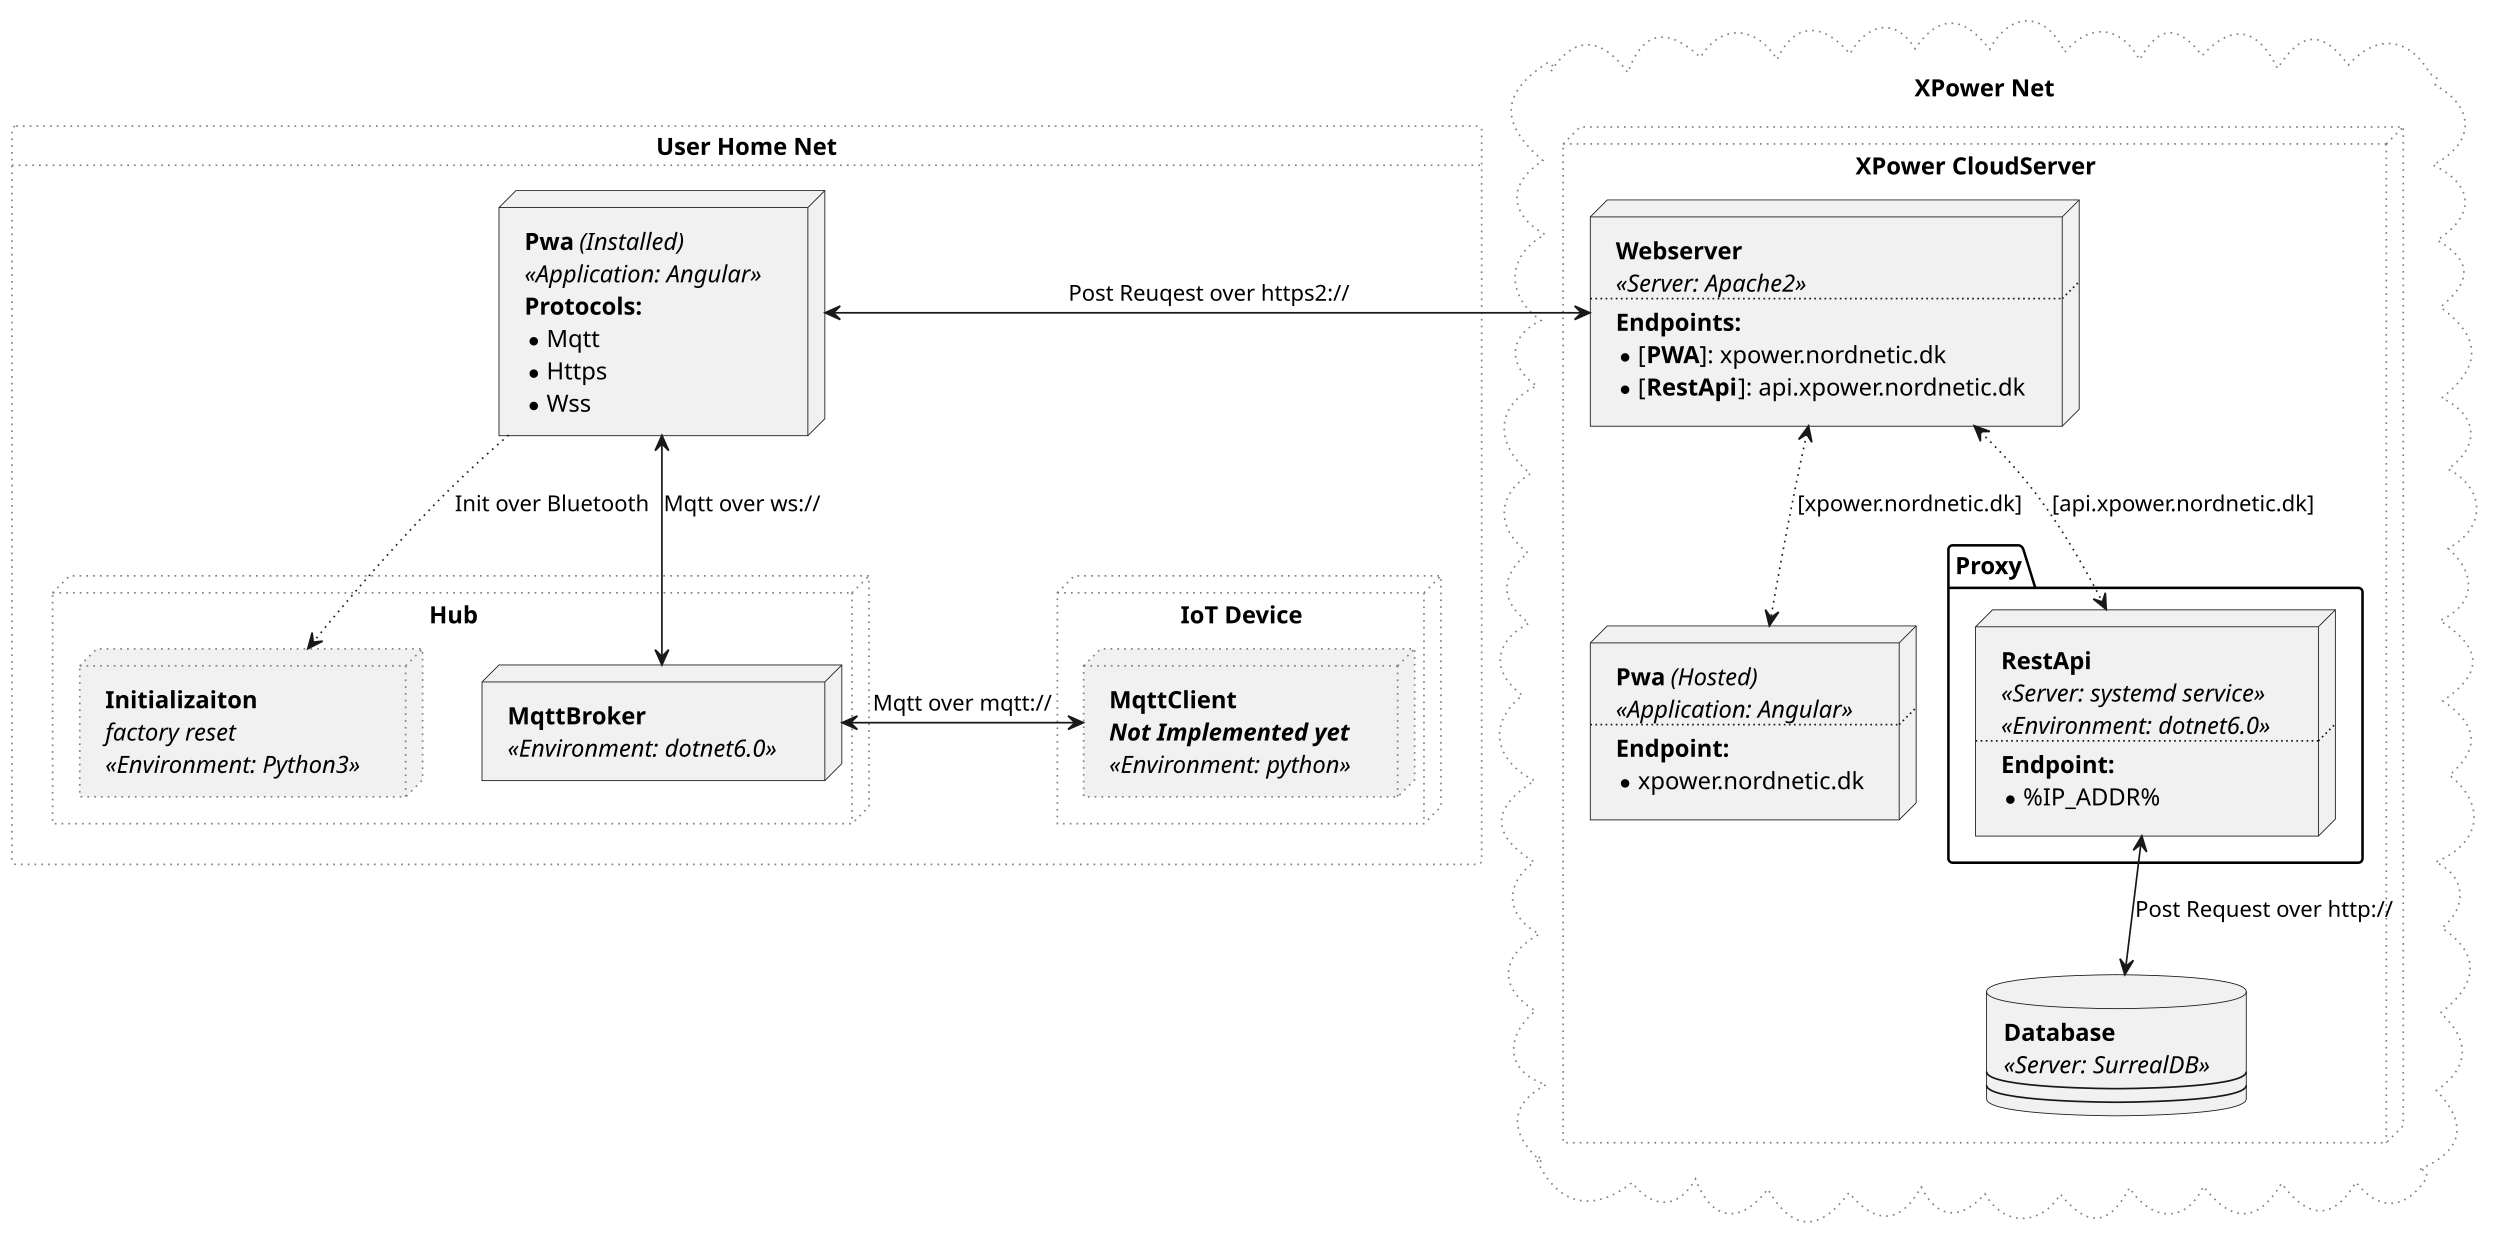
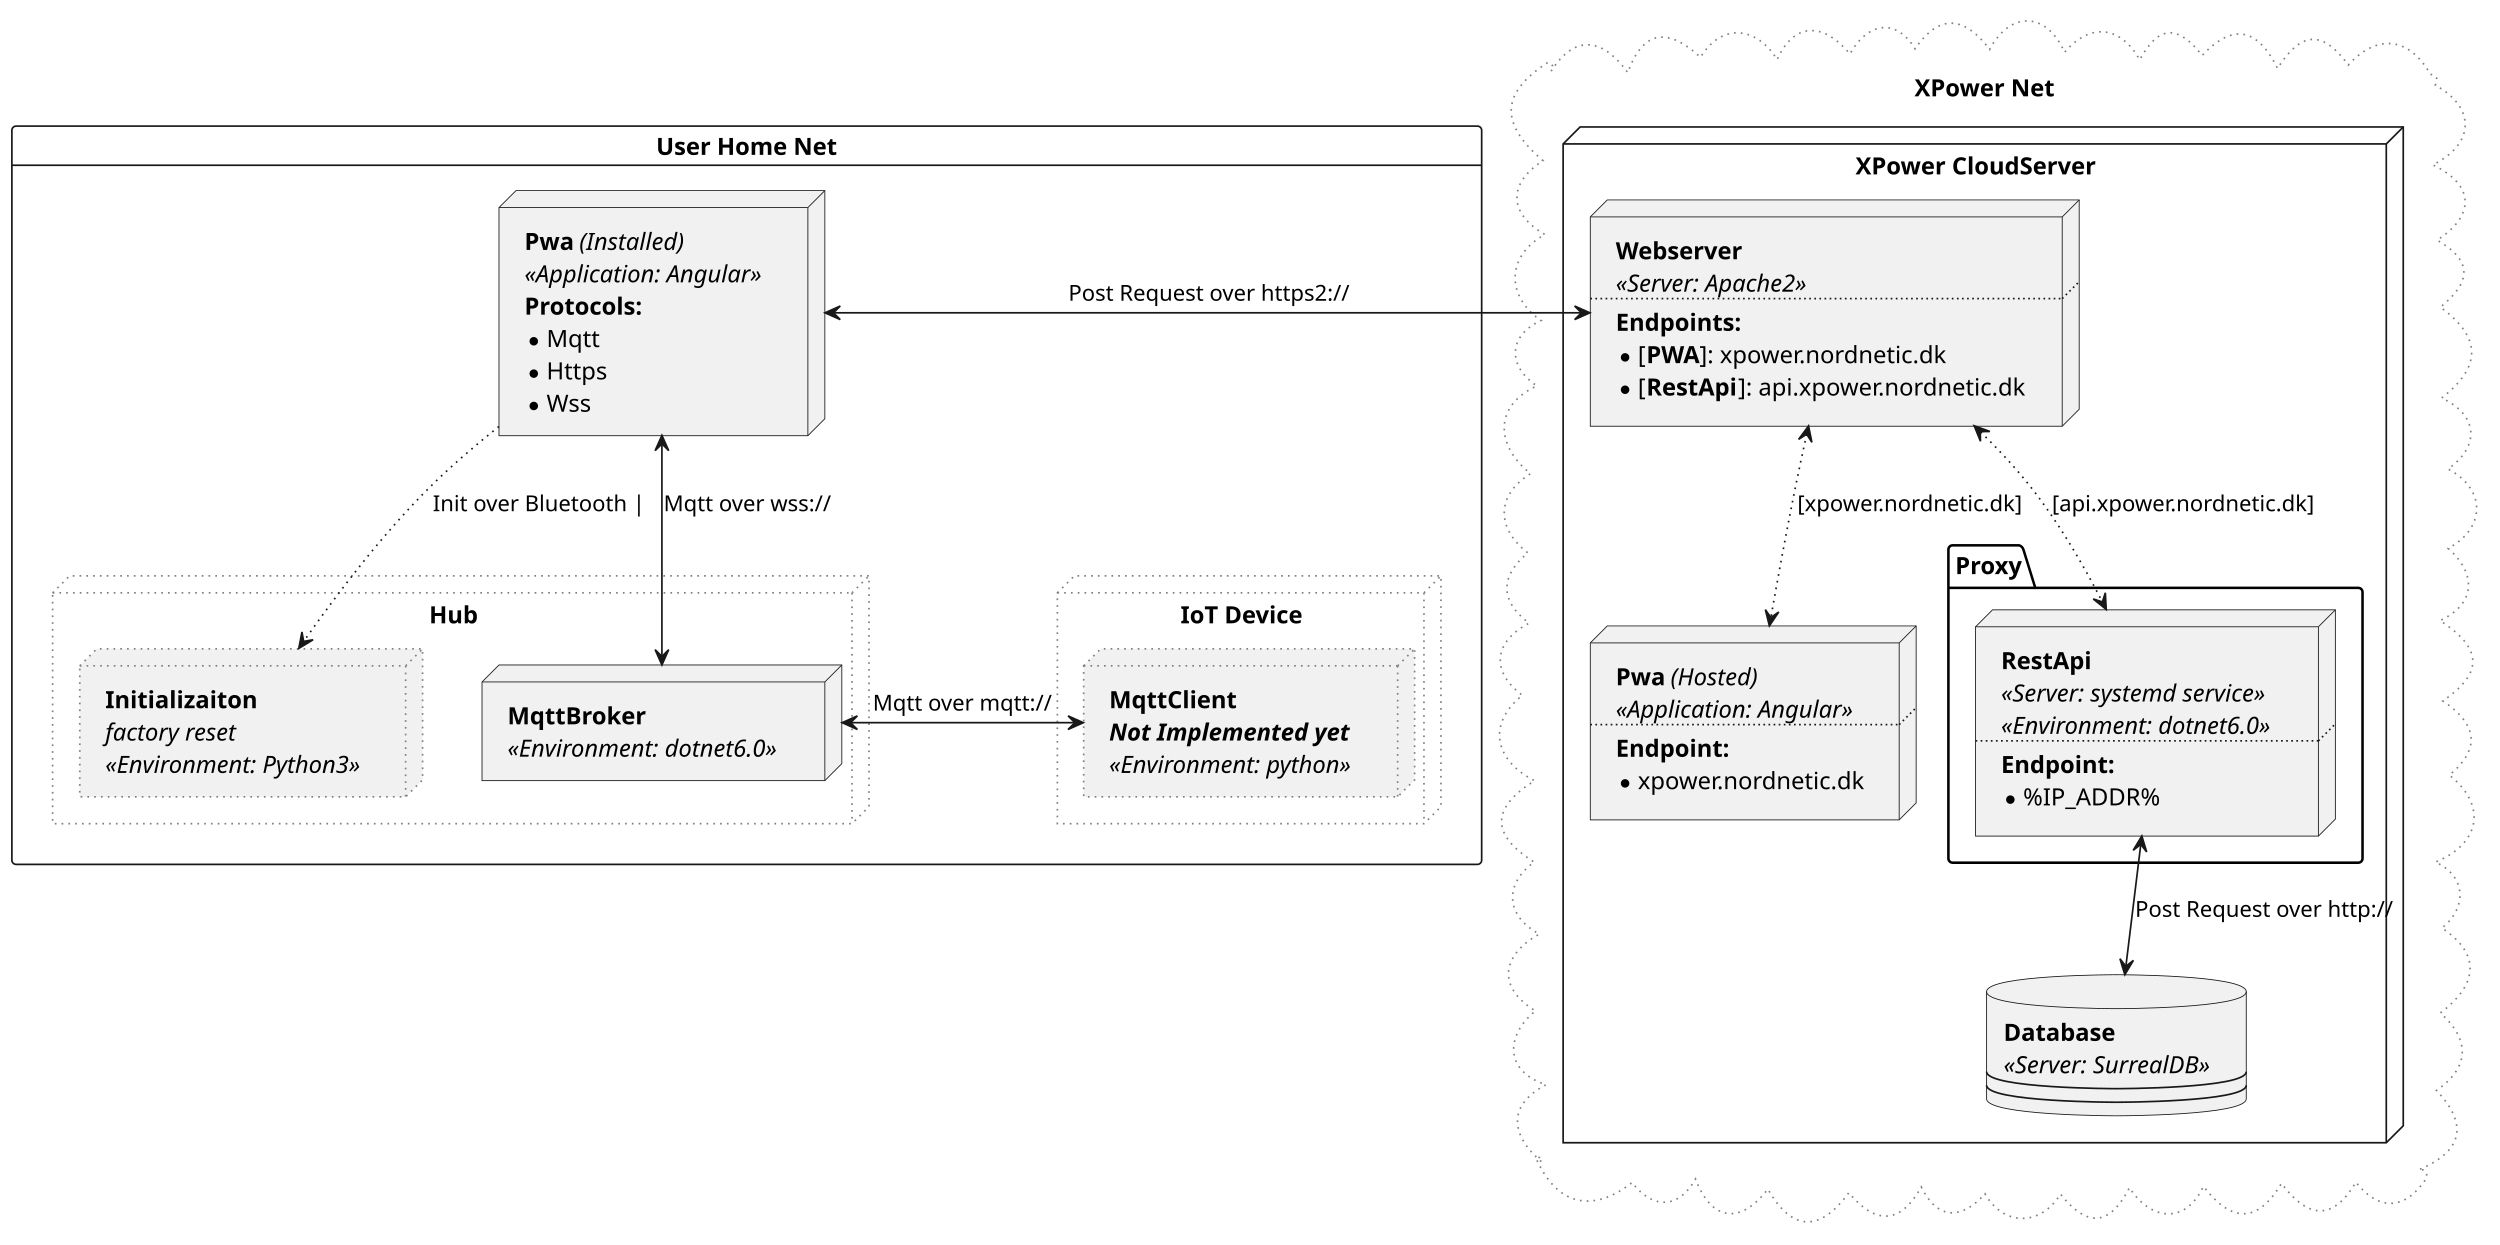
<svg xmlns="http://www.w3.org/2000/svg" contentStyleType="text/css" height="733px" preserveAspectRatio="none" style="width:1473px;height:733px;background:#FFFFFF;" version="1.1" viewBox="0 0 1473 733" width="1473px" zoomAndPan="magnify">
  <defs />
  <g>
    <g id="cluster_XPower Net">
      <path d="M913.914,41.933 C928.716,18.828 945.097,23.455 959.107,42.776 C968.418,16.586 983.507,16.701 1001.92,33.767 C1014.768,12.74 1035.453,16.035 1047.084,35.136 C1057.957,11.143 1075.875,14.533 1089.961,31.796 C1099.304,14.884 1116.089,8.818 1128.355,28.75 C1143.111,7.211 1157.882,10.035 1172.303,29.111 C1184.619,6 1205.967,6.977 1216.452,30.832 C1231.585,13.146 1249.354,15.066 1260.725,35.232 C1272.113,14.285 1283.406,14.655 1297.5,32.678 C1316.406,12.712 1330.424,17.276 1341.941,40.314 C1355.473,18.816 1367.991,16.95 1383.622,38.271 C1400.645,19.555 1419.63,21.811 1432,43.801 C1435.81,44.164 1436.925,47.132 1434.861,50.144 C1459.371,63.841 1457.867,84.941 1433.427,97.144 C1458.204,109.02 1458.501,126.868 1435.996,141.483 C1457.714,154.064 1455.571,166.5 1437.909,180.988 C1462.285,198.853 1462.324,216.006 1438.624,234.515 C1460.071,244.413 1461.615,262.773 1442.383,276.328 C1464.947,288.168 1464.75,311.172 1442.48,323.105 C1458.79,337.535 1459.546,355.526 1437.673,365.643 C1461.589,381.271 1464.621,395.64 1439.321,412.981 C1458.557,426.087 1462.826,440.168 1443.21,456.728 C1466.104,474.984 1460.822,497.555 1434.938,507.931 C1453.489,516.323 1453.62,535.076 1438.795,546.781 C1463.381,563.244 1458.567,581.171 1437.897,596.822 C1455.442,612.602 1455.405,628.668 1435.564,642.541 C1455.267,663.26 1450.262,678.741 1425,689.302 C1429.039,688.65 1430.259,690.51 1429.668,694.238 C1417.549,712.674 1402.194,714.331 1388.066,696.544 C1374.036,720.622 1359.002,717.191 1344.263,697.25 C1329.687,721.584 1314.566,720.071 1298.247,699.016 C1287.216,722.518 1266.472,718.405 1254.694,699.788 C1242.847,722.699 1229.85,723.424 1214.038,703.557 C1202.553,722.328 1180.867,723.062 1169.537,703.377 C1155.905,718.664 1141.897,719.274 1131.998,699.393 C1119.671,721.619 1104.936,721.678 1089.364,702.756 C1072.509,725.723 1056.259,726.263 1041.588,700.609 C1025.664,721.685 1008.491,719.837 999.009,694.676 C988.931,712.601 973.6,712.565 961.65,696.75 C937.844,715.457 917.005,709.863 905,682.302 C907.272,681.394 908.326,682.192 908.348,684.584 C890.746,669.689 887.06,651.602 910.988,639.118 C886.016,631.175 887.136,609.717 904.718,595.638 C881.227,581.398 885.228,562.345 906.958,550.341 C887.342,539.957 885.781,521.019 903.934,507.941 C877.976,491.653 878.593,475.964 904.202,459.963 C881.606,448.86 875.111,427.148 897,409.674 C877.681,395.33 880.483,377.842 900.919,367.163 C883.494,354.027 883.779,339.47 900.194,325.741 C881.704,311.563 881.145,291.883 901.805,279.055 C881.931,263.477 879.069,239.606 905.517,227.353 C888.274,215.911 888.224,197.918 907.986,188.849 C886.982,174.444 887.519,150.593 910.284,138.172 C888.693,125.928 888.264,108.059 909.106,94.667 C884.253,73.337 883.177,55.446 912,36.801 C915.095,37.514 915.529,39.463 913.914,41.933 " fill="none" style="stroke:#808080;stroke-width:1.0;stroke-dasharray:1.0,3.0;" />
      <text fill="#000000" font-family="sans-serif" font-size="14" font-weight="bold" lengthAdjust="spacing" textLength="80.938" x="1128.031" y="56.767">XPower Net</text>
    </g>
    <g id="cluster_XPower CloudServer">
-       <polygon fill="none" points="921,84.802,931,74.802,1416,74.802,1416,663.302,1406,673.302,921,673.302,921,84.802" style="stroke:#808080;stroke-width:1.0;stroke-dasharray:1.0,3.0;" />
-       <line style="stroke:#808080;stroke-width:1.0;stroke-dasharray:1.0,3.0;" x1="1406" x2="1416" y1="84.802" y2="74.802" />
-       <line style="stroke:#808080;stroke-width:1.0;stroke-dasharray:1.0,3.0;" x1="921" x2="1406" y1="84.802" y2="84.802" />
-       <line style="stroke:#808080;stroke-width:1.0;stroke-dasharray:1.0,3.0;" x1="1406" x2="1406" y1="84.802" y2="673.302" />
+       <polygon fill="none" points="921,84.802,931,74.802,1416,74.802,1416,663.302,1406,673.302,921,673.302,921,84.802" style="stroke:#181818;stroke-width:1.0;" />
+       <line style="stroke:#181818;stroke-width:1.0;" x1="1406" x2="1416" y1="84.802" y2="74.802" />
+       <line style="stroke:#181818;stroke-width:1.0;" x1="921" x2="1406" y1="84.802" y2="84.802" />
+       <line style="stroke:#181818;stroke-width:1.0;" x1="1406" x2="1406" y1="84.802" y2="673.302" />
      <text fill="#000000" font-family="sans-serif" font-size="14" font-weight="bold" lengthAdjust="spacing" textLength="142.438" x="1093.281" y="102.767">XPower CloudServer</text>
    </g>
    <g id="cluster_Proxy">
      <path d="M1150.5,321.301 L1189.688,321.301 A3.75,3.75 0 0 1 1192.188,323.801 L1199.188,346.369 L1389.5,346.369 A2.5,2.5 0 0 1 1392,348.869 L1392,505.801 A2.5,2.5 0 0 1 1389.5,508.301 L1150.5,508.301 A2.5,2.5 0 0 1 1148,505.801 L1148,323.801 A2.5,2.5 0 0 1 1150.5,321.301 " fill="none" style="stroke:#000000;stroke-width:1.5;" />
      <line style="stroke:#000000;stroke-width:1.5;" x1="1148" x2="1199.188" y1="346.369" y2="346.369" />
      <text fill="#000000" font-family="sans-serif" font-size="14" font-weight="bold" lengthAdjust="spacing" textLength="38.188" x="1152" y="338.267">Proxy</text>
    </g>
    <g id="cluster_User Home Net">
-       <rect fill="none" height="435" rx="2.5" ry="2.5" style="stroke:#808080;stroke-width:1.0;stroke-dasharray:1.0,3.0;" width="866" x="7" y="74.302" />
-       <line style="stroke:#808080;stroke-width:1.0;stroke-dasharray:1.0,3.0;" x1="7" x2="873" y1="97.369" y2="97.369" />
+       <rect fill="none" height="435" rx="2.5" ry="2.5" style="stroke:#181818;stroke-width:1.0;" width="866" x="7" y="74.302" />
+       <line style="stroke:#181818;stroke-width:1.0;" x1="7" x2="873" y1="97.369" y2="97.369" />
      <text fill="#000000" font-family="sans-serif" font-size="14" font-weight="bold" lengthAdjust="spacing" textLength="106.812" x="386.594" y="91.267">User Home Net</text>
    </g>
    <g id="cluster_Hub">
      <polygon fill="none" points="31,349.301,41,339.301,512,339.301,512,475.301,502,485.301,31,485.301,31,349.301" style="stroke:#808080;stroke-width:1.0;stroke-dasharray:1.0,3.0;" />
      <line style="stroke:#808080;stroke-width:1.0;stroke-dasharray:1.0,3.0;" x1="502" x2="512" y1="349.301" y2="339.301" />
      <line style="stroke:#808080;stroke-width:1.0;stroke-dasharray:1.0,3.0;" x1="31" x2="502" y1="349.301" y2="349.301" />
      <line style="stroke:#808080;stroke-width:1.0;stroke-dasharray:1.0,3.0;" x1="502" x2="502" y1="349.301" y2="485.301" />
      <text fill="#000000" font-family="sans-serif" font-size="14" font-weight="bold" lengthAdjust="spacing" textLength="29.312" x="252.844" y="367.267">Hub</text>
    </g>
    <g id="cluster_iot">
      <polygon fill="none" points="623,349.301,633,339.301,849,339.301,849,475.301,839,485.301,623,485.301,623,349.301" style="stroke:#808080;stroke-width:1.0;stroke-dasharray:1.0,3.0;" />
      <line style="stroke:#808080;stroke-width:1.0;stroke-dasharray:1.0,3.0;" x1="839" x2="849" y1="349.301" y2="339.301" />
      <line style="stroke:#808080;stroke-width:1.0;stroke-dasharray:1.0,3.0;" x1="623" x2="839" y1="349.301" y2="349.301" />
      <line style="stroke:#808080;stroke-width:1.0;stroke-dasharray:1.0,3.0;" x1="839" x2="839" y1="349.301" y2="485.301" />
      <text fill="#000000" font-family="sans-serif" font-size="14" font-weight="bold" lengthAdjust="spacing" textLength="72.938" x="695.531" y="367.267">IoT Device</text>
    </g>
    <g id="elem_apache2">
      <polygon fill="#F1F1F1" points="937,127.802,947,117.802,1225.062,117.802,1225.062,241.141,1215.062,251.141,937,251.141,937,127.802" style="stroke:#181818;stroke-width:0.5;" />
      <line style="stroke:#181818;stroke-width:0.5;" x1="1215.062" x2="1225.062" y1="127.802" y2="117.802" />
      <line style="stroke:#181818;stroke-width:0.5;" x1="937" x2="1215.062" y1="127.802" y2="127.802" />
      <line style="stroke:#181818;stroke-width:0.5;" x1="1215.062" x2="1215.062" y1="127.802" y2="251.141" />
      <text fill="#000000" font-family="sans-serif" font-size="14" font-weight="bold" lengthAdjust="spacing" textLength="75.938" x="952" y="152.767">Webserver</text>
      <text fill="#000000" font-family="sans-serif" font-size="14" font-style="italic" lengthAdjust="spacing" textLength="123" x="952" y="171.835">«Server: Apache2»</text>
      <line style="stroke:#181818;stroke-width:1.0;stroke-dasharray:1.0,2.0;" x1="937" x2="1215.062" y1="175.937" y2="175.937" />
      <line style="stroke:#181818;stroke-width:1.0;stroke-dasharray:1.0,2.0;" x1="1215.062" x2="1225.062" y1="175.937" y2="165.937" />
      <text fill="#000000" font-family="sans-serif" font-size="14" font-weight="bold" lengthAdjust="spacing" textLength="76.375" x="952" y="194.903">Endpoints:</text>
      <ellipse cx="957.5" cy="210.573" fill="#000000" rx="2.5" ry="2.5" style="stroke:#000000;stroke-width:0.0;" />
      <text fill="#000000" font-family="sans-serif" font-size="14" lengthAdjust="spacing" textLength="5" x="965" y="213.971">[</text>
      <text fill="#000000" font-family="sans-serif" font-size="14" font-weight="bold" lengthAdjust="spacing" textLength="31.312" x="970" y="213.971">PWA</text>
      <text fill="#000000" font-family="sans-serif" font-size="14" lengthAdjust="spacing" textLength="151" x="1001.312" y="213.971">]: xpower.nordnetic.dk</text>
      <ellipse cx="957.5" cy="229.641" fill="#000000" rx="2.5" ry="2.5" style="stroke:#000000;stroke-width:0.0;" />
      <text fill="#000000" font-family="sans-serif" font-size="14" lengthAdjust="spacing" textLength="5" x="965" y="233.039">[</text>
      <text fill="#000000" font-family="sans-serif" font-size="14" font-weight="bold" lengthAdjust="spacing" textLength="54.062" x="970" y="233.039">RestApi</text>
      <text fill="#000000" font-family="sans-serif" font-size="14" lengthAdjust="spacing" textLength="176" x="1024.062" y="233.039">]: api.xpower.nordnetic.dk</text>
    </g>
    <g id="elem_pwa">
      <polygon fill="#F1F1F1" points="937,378.801,947,368.801,1129,368.801,1129,473.073,1119,483.073,937,483.073,937,378.801" style="stroke:#181818;stroke-width:0.5;" />
      <line style="stroke:#181818;stroke-width:0.5;" x1="1119" x2="1129" y1="378.801" y2="368.801" />
      <line style="stroke:#181818;stroke-width:0.5;" x1="937" x2="1119" y1="378.801" y2="378.801" />
      <line style="stroke:#181818;stroke-width:0.5;" x1="1119" x2="1119" y1="378.801" y2="483.073" />
      <text fill="#000000" font-family="sans-serif" font-size="14" font-weight="bold" lengthAdjust="spacing" textLength="28.312" x="952" y="403.767">Pwa</text>
      <text fill="#000000" font-family="sans-serif" font-size="14" lengthAdjust="spacing" textLength="4" x="980.312" y="403.767"> </text>
      <text fill="#000000" font-family="sans-serif" font-size="14" font-style="italic" lengthAdjust="spacing" textLength="55" x="984.312" y="403.767">(Hosted)</text>
      <text fill="#000000" font-family="sans-serif" font-size="14" font-style="italic" lengthAdjust="spacing" textLength="152" x="952" y="422.835">«Application: Angular»</text>
      <line style="stroke:#181818;stroke-width:1.0;stroke-dasharray:1.0,2.0;" x1="937" x2="1119" y1="426.937" y2="426.937" />
      <line style="stroke:#181818;stroke-width:1.0;stroke-dasharray:1.0,2.0;" x1="1119" x2="1129" y1="426.937" y2="416.937" />
      <text fill="#000000" font-family="sans-serif" font-size="14" font-weight="bold" lengthAdjust="spacing" textLength="68.938" x="952" y="445.903">Endpoint:</text>
      <ellipse cx="957.5" cy="461.573" fill="#000000" rx="2.5" ry="2.5" style="stroke:#000000;stroke-width:0.0;" />
      <text fill="#000000" font-family="sans-serif" font-size="14" lengthAdjust="spacing" textLength="138" x="965" y="464.971">xpower.nordnetic.dk</text>
    </g>
    <g id="elem_ds">
      <path d="M1170.5,584.302 C1170.5,574.302 1247,574.302 1247,574.302 C1247,574.302 1323.5,574.302 1323.5,584.302 L1323.5,647.437 C1323.5,657.437 1247,657.437 1247,657.437 C1247,657.437 1170.5,657.437 1170.5,647.437 L1170.5,584.302 " fill="#F1F1F1" style="stroke:#181818;stroke-width:0.5;" />
      <path d="M1170.5,584.302 C1170.5,594.302 1247,594.302 1247,594.302 C1247,594.302 1323.5,594.302 1323.5,584.302 " fill="none" style="stroke:#181818;stroke-width:0.5;" />
      <text fill="#000000" font-family="sans-serif" font-size="14" font-weight="bold" lengthAdjust="spacing" textLength="66.5" x="1180.5" y="613.267">Database</text>
      <text fill="#000000" font-family="sans-serif" font-size="14" font-style="italic" lengthAdjust="spacing" textLength="133" x="1180.5" y="632.335">«Server: SurrealDB»</text>
      <path d="M1170.5,631.437 C1170.5,641.437 1247,641.437 1247,641.437 C1247,641.437 1323.5,641.437 1323.5,631.437 " fill="none" style="stroke:#181818;stroke-width:1.0;" />
      <path d="M1170.5,639.437 C1170.5,649.437 1247,649.437 1247,649.437 C1247,649.437 1323.5,649.437 1323.5,639.437 " fill="none" style="stroke:#181818;stroke-width:1.0;" />
    </g>
    <g id="elem_dotrest">
      <polygon fill="#F1F1F1" points="1164,369.301,1174,359.301,1376,359.301,1376,482.641,1366,492.641,1164,492.641,1164,369.301" style="stroke:#181818;stroke-width:0.5;" />
      <line style="stroke:#181818;stroke-width:0.5;" x1="1366" x2="1376" y1="369.301" y2="359.301" />
      <line style="stroke:#181818;stroke-width:0.5;" x1="1164" x2="1366" y1="369.301" y2="369.301" />
      <line style="stroke:#181818;stroke-width:0.5;" x1="1366" x2="1366" y1="369.301" y2="492.641" />
      <text fill="#000000" font-family="sans-serif" font-size="14" font-weight="bold" lengthAdjust="spacing" textLength="54.062" x="1179" y="394.267">RestApi</text>
      <text fill="#000000" font-family="sans-serif" font-size="14" font-style="italic" lengthAdjust="spacing" textLength="172" x="1179" y="413.335">«Server: systemd service»</text>
      <text fill="#000000" font-family="sans-serif" font-size="14" font-style="italic" lengthAdjust="spacing" textLength="172" x="1179" y="432.403">«Environment: dotnet6.0»</text>
      <line style="stroke:#181818;stroke-width:1.0;stroke-dasharray:1.0,2.0;" x1="1164" x2="1366" y1="436.505" y2="436.505" />
      <line style="stroke:#181818;stroke-width:1.0;stroke-dasharray:1.0,2.0;" x1="1366" x2="1376" y1="436.505" y2="426.505" />
      <text fill="#000000" font-family="sans-serif" font-size="14" font-weight="bold" lengthAdjust="spacing" textLength="68.938" x="1179" y="455.471">Endpoint:</text>
      <ellipse cx="1184.5" cy="471.141" fill="#000000" rx="2.5" ry="2.5" style="stroke:#000000;stroke-width:0.0;" />
      <text fill="#000000" font-family="sans-serif" font-size="14" lengthAdjust="spacing" textLength="81" x="1192" y="474.539">%IP_ADDR%</text>
    </g>
    <g id="elem_App">
      <polygon fill="#F1F1F1" points="294,122.302,304,112.302,486,112.302,486,246.709,476,256.709,294,256.709,294,122.302" style="stroke:#181818;stroke-width:0.5;" />
      <line style="stroke:#181818;stroke-width:0.5;" x1="476" x2="486" y1="122.302" y2="112.302" />
      <line style="stroke:#181818;stroke-width:0.5;" x1="294" x2="476" y1="122.302" y2="122.302" />
      <line style="stroke:#181818;stroke-width:0.5;" x1="476" x2="476" y1="122.302" y2="256.709" />
      <text fill="#000000" font-family="sans-serif" font-size="14" font-weight="bold" lengthAdjust="spacing" textLength="28.312" x="309" y="147.267">Pwa</text>
      <text fill="#000000" font-family="sans-serif" font-size="14" lengthAdjust="spacing" textLength="4" x="337.312" y="147.267"> </text>
      <text fill="#000000" font-family="sans-serif" font-size="14" font-style="italic" lengthAdjust="spacing" textLength="67" x="341.312" y="147.267">(Installed)</text>
      <text fill="#000000" font-family="sans-serif" font-size="14" font-style="italic" lengthAdjust="spacing" textLength="152" x="309" y="166.335">«Application: Angular»</text>
      <text fill="#000000" font-family="sans-serif" font-size="14" font-weight="bold" lengthAdjust="spacing" textLength="69.375" x="309" y="185.403">Protocols:</text>
      <ellipse cx="314.5" cy="201.073" fill="#000000" rx="2.5" ry="2.5" style="stroke:#000000;stroke-width:0.0;" />
      <text fill="#000000" font-family="sans-serif" font-size="14" lengthAdjust="spacing" textLength="32" x="322" y="204.471">Mqtt</text>
      <ellipse cx="314.5" cy="220.141" fill="#000000" rx="2.5" ry="2.5" style="stroke:#000000;stroke-width:0.0;" />
      <text fill="#000000" font-family="sans-serif" font-size="14" lengthAdjust="spacing" textLength="36" x="322" y="223.539">Https</text>
      <ellipse cx="314.5" cy="239.209" fill="#000000" rx="2.5" ry="2.5" style="stroke:#000000;stroke-width:0.0;" />
      <text fill="#000000" font-family="sans-serif" font-size="14" lengthAdjust="spacing" textLength="27" x="322" y="242.607">Wss</text>
    </g>
    <g id="elem_hubfac">
      <polygon fill="#F1F1F1" points="47,392.301,57,382.301,249,382.301,249,459.505,239,469.505,47,469.505,47,392.301" style="stroke:#808080;stroke-width:1.0;stroke-dasharray:1.0,3.0;" />
      <line style="stroke:#808080;stroke-width:1.0;stroke-dasharray:1.0,3.0;" x1="239" x2="249" y1="392.301" y2="382.301" />
      <line style="stroke:#808080;stroke-width:1.0;stroke-dasharray:1.0,3.0;" x1="47" x2="239" y1="392.301" y2="392.301" />
      <line style="stroke:#808080;stroke-width:1.0;stroke-dasharray:1.0,3.0;" x1="239" x2="239" y1="392.301" y2="469.505" />
      <text fill="#000000" font-family="sans-serif" font-size="14" font-weight="bold" lengthAdjust="spacing" textLength="90.125" x="62" y="417.267">Initializaiton</text>
      <text fill="#000000" font-family="sans-serif" font-size="14" font-style="italic" lengthAdjust="spacing" textLength="84" x="62" y="436.335">factory reset</text>
      <text fill="#000000" font-family="sans-serif" font-size="14" font-style="italic" lengthAdjust="spacing" textLength="162" x="62" y="455.403">«Environment: Python3»</text>
    </g>
    <g id="elem_dotbroker">
      <polygon fill="#F1F1F1" points="284,401.801,294,391.801,496,391.801,496,449.937,486,459.937,284,459.937,284,401.801" style="stroke:#181818;stroke-width:0.5;" />
      <line style="stroke:#181818;stroke-width:0.5;" x1="486" x2="496" y1="401.801" y2="391.801" />
      <line style="stroke:#181818;stroke-width:0.5;" x1="284" x2="486" y1="401.801" y2="401.801" />
      <line style="stroke:#181818;stroke-width:0.5;" x1="486" x2="486" y1="401.801" y2="459.937" />
      <text fill="#000000" font-family="sans-serif" font-size="14" font-weight="bold" lengthAdjust="spacing" textLength="80.375" x="299" y="426.767">MqttBroker</text>
      <text fill="#000000" font-family="sans-serif" font-size="14" font-style="italic" lengthAdjust="spacing" textLength="172" x="299" y="445.835">«Environment: dotnet6.0»</text>
    </g>
    <g id="elem_iothon">
      <polygon fill="#F1F1F1" points="638.5,392.301,648.5,382.301,833.5,382.301,833.5,459.505,823.5,469.505,638.5,469.505,638.5,392.301" style="stroke:#808080;stroke-width:1.0;stroke-dasharray:1.0,3.0;" />
      <line style="stroke:#808080;stroke-width:1.0;stroke-dasharray:1.0,3.0;" x1="823.5" x2="833.5" y1="392.301" y2="382.301" />
      <line style="stroke:#808080;stroke-width:1.0;stroke-dasharray:1.0,3.0;" x1="638.5" x2="823.5" y1="392.301" y2="392.301" />
      <line style="stroke:#808080;stroke-width:1.0;stroke-dasharray:1.0,3.0;" x1="823.5" x2="823.5" y1="392.301" y2="469.505" />
      <text fill="#000000" font-family="sans-serif" font-size="14" font-weight="bold" lengthAdjust="spacing" textLength="75.375" x="653.5" y="417.267">MqttClient</text>
      <text fill="#000000" font-family="sans-serif" font-size="14" font-style="italic" font-weight="bold" lengthAdjust="spacing" textLength="150.438" x="653.5" y="436.335">Not Implemented yet</text>
      <text fill="#000000" font-family="sans-serif" font-size="14" font-style="italic" lengthAdjust="spacing" textLength="155" x="653.5" y="455.403">«Environment: python»</text>
    </g>
    <g id="link_App_dotbroker">
      <path d="M390,261.541 C390,303.202 390,352.991 390,386.541 " fill="none" id="App-dotbroker" style="stroke:#181818;stroke-width:1.0;" />
      <polygon fill="#181818" points="390,391.781,394,382.781,390,386.781,386,382.781,390,391.781" style="stroke:#181818;stroke-width:1.0;" />
      <polygon fill="#181818" points="390,256.512,386,265.512,390,261.512,394,265.512,390,256.512" style="stroke:#181818;stroke-width:1.0;" />
-       <text fill="#000000" font-family="sans-serif" font-size="13" lengthAdjust="spacing" textLength="92" x="391" y="301.199">Mqtt over ws://</text>
+       <text fill="#000000" font-family="sans-serif" font-size="13" lengthAdjust="spacing" textLength="98" x="391" y="301.199">Mqtt over wss://</text>
    </g>
    <g id="link_App_hubfac">
-       <path d="M299.73,256.351 C288.45,266.122 277.27,276.252 267,286.301 C237.51,315.142 207.26,350.432 184.64,378.182 " fill="none" id="App-to-hubfac" style="stroke:#181818;stroke-width:1.0;stroke-dasharray:1.0,3.0;" />
-       <polygon fill="#181818" points="181.36,382.221,190.14,377.759,184.513,378.341,183.931,372.714,181.36,382.221" style="stroke:#181818;stroke-width:1.0;" />
-       <text fill="#000000" font-family="sans-serif" font-size="13" lengthAdjust="spacing" textLength="113" x="268" y="301.199">Init over Bluetooth</text>
+       <path d="M293.94,251.321 C280.01,262.392 266.25,274.221 254,286.301 C225.85,314.041 198.85,349.502 179.15,377.591 " fill="none" id="App-to-hubfac" style="stroke:#181818;stroke-width:1.0;stroke-dasharray:1.0,3.0;" />
+       <polygon fill="#181818" points="176.05,382.031,184.477,376.935,178.909,377.929,177.914,372.361,176.05,382.031" style="stroke:#181818;stroke-width:1.0;" />
+       <text fill="#000000" font-family="sans-serif" font-size="13" lengthAdjust="spacing" textLength="126" x="255" y="301.199">Init over Bluetooth  |</text>
    </g>
    <g id="link_apache2_App">
      <path d="M931.65,184.302 C798.52,184.302 607.3,184.302 491.27,184.302 " fill="none" id="apache2-App" style="stroke:#181818;stroke-width:1.0;" />
      <polygon fill="#181818" points="486.08,184.302,495.08,188.302,491.08,184.302,495.08,180.302,486.08,184.302" style="stroke:#181818;stroke-width:1.0;" />
      <polygon fill="#181818" points="936.76,184.302,927.76,180.302,931.76,184.302,927.76,188.302,936.76,184.302" style="stroke:#181818;stroke-width:1.0;" />
-       <text fill="#000000" font-family="sans-serif" font-size="13" lengthAdjust="spacing" textLength="164" x="629.5" y="177.198">Post Reuqest over https2://</text>
+       <text fill="#000000" font-family="sans-serif" font-size="13" lengthAdjust="spacing" textLength="164" x="629.5" y="177.198">Post Request over https2://</text>
    </g>
    <g id="link_iothon_dotbroker">
      <path d="M633.26,425.801 C591.7,425.801 543.62,425.801 501.23,425.801 " fill="none" id="iothon-dotbroker" style="stroke:#181818;stroke-width:1.0;" />
      <polygon fill="#181818" points="496.16,425.801,505.16,429.801,501.16,425.801,505.16,421.801,496.16,425.801" style="stroke:#181818;stroke-width:1.0;" />
      <polygon fill="#181818" points="638.29,425.801,629.29,421.801,633.29,425.801,629.29,429.801,638.29,425.801" style="stroke:#181818;stroke-width:1.0;" />
      <text fill="#000000" font-family="sans-serif" font-size="13" lengthAdjust="spacing" textLength="106" x="514.25" y="418.699">Mqtt over mqtt://</text>
    </g>
    <g id="link_apache2_pwa">
      <path d="M1064.49,255.922 C1062.23,266.101 1060.01,276.462 1058,286.301 C1052.85,311.562 1047.7,339.522 1043.42,363.661 " fill="none" id="apache2-pwa" style="stroke:#181818;stroke-width:1.0;stroke-dasharray:1.0,3.0;" />
      <polygon fill="#181818" points="1042.52,368.762,1048.03,360.598,1043.393,363.838,1040.153,359.201,1042.52,368.762" style="stroke:#181818;stroke-width:1.0;" />
      <polygon fill="#181818" points="1065.6,250.952,1059.743,258.869,1064.515,255.832,1067.552,260.605,1065.6,250.952" style="stroke:#181818;stroke-width:1.0;" />
      <text fill="#000000" font-family="sans-serif" font-size="13" lengthAdjust="spacing" textLength="132" x="1059" y="301.199">[xpower.nordnetic.dk]</text>
    </g>
    <g id="link_apache2_dotrest">
      <path d="M1167.02,254.552 C1177.37,264.651 1187.32,275.361 1196,286.301 C1212.36,306.932 1226.9,331.702 1238.68,354.551 " fill="none" id="apache2-dotrest" style="stroke:#181818;stroke-width:1.0;stroke-dasharray:1.0,3.0;" />
      <polygon fill="#181818" points="1240.99,359.101,1240.467,349.267,1238.72,354.647,1233.34,352.899,1240.99,359.101" style="stroke:#181818;stroke-width:1.0;" />
      <polygon fill="#181818" points="1163.19,250.862,1166.892,259.988,1166.789,254.332,1172.445,254.229,1163.19,250.862" style="stroke:#181818;stroke-width:1.0;" />
      <text fill="#000000" font-family="sans-serif" font-size="13" lengthAdjust="spacing" textLength="153" x="1209" y="301.199">[api.xpower.nordnetic.dk]</text>
    </g>
    <g id="link_dotrest_ds">
      <path d="M1261.33,497.692 C1258.4,521.662 1255.2,547.751 1252.58,569.221 " fill="none" id="dotrest-ds" style="stroke:#181818;stroke-width:1.0;" />
      <polygon fill="#181818" points="1251.96,574.292,1257.013,565.837,1252.561,569.328,1249.07,564.876,1251.96,574.292" style="stroke:#181818;stroke-width:1.0;" />
      <polygon fill="#181818" points="1261.96,492.551,1256.887,500.993,1261.347,497.514,1264.826,501.974,1261.96,492.551" style="stroke:#181818;stroke-width:1.0;" />
      <text fill="#000000" font-family="sans-serif" font-size="13" lengthAdjust="spacing" textLength="151" x="1258" y="540.198">Post Request over http://</text>
    </g>
  </g>
</svg>
